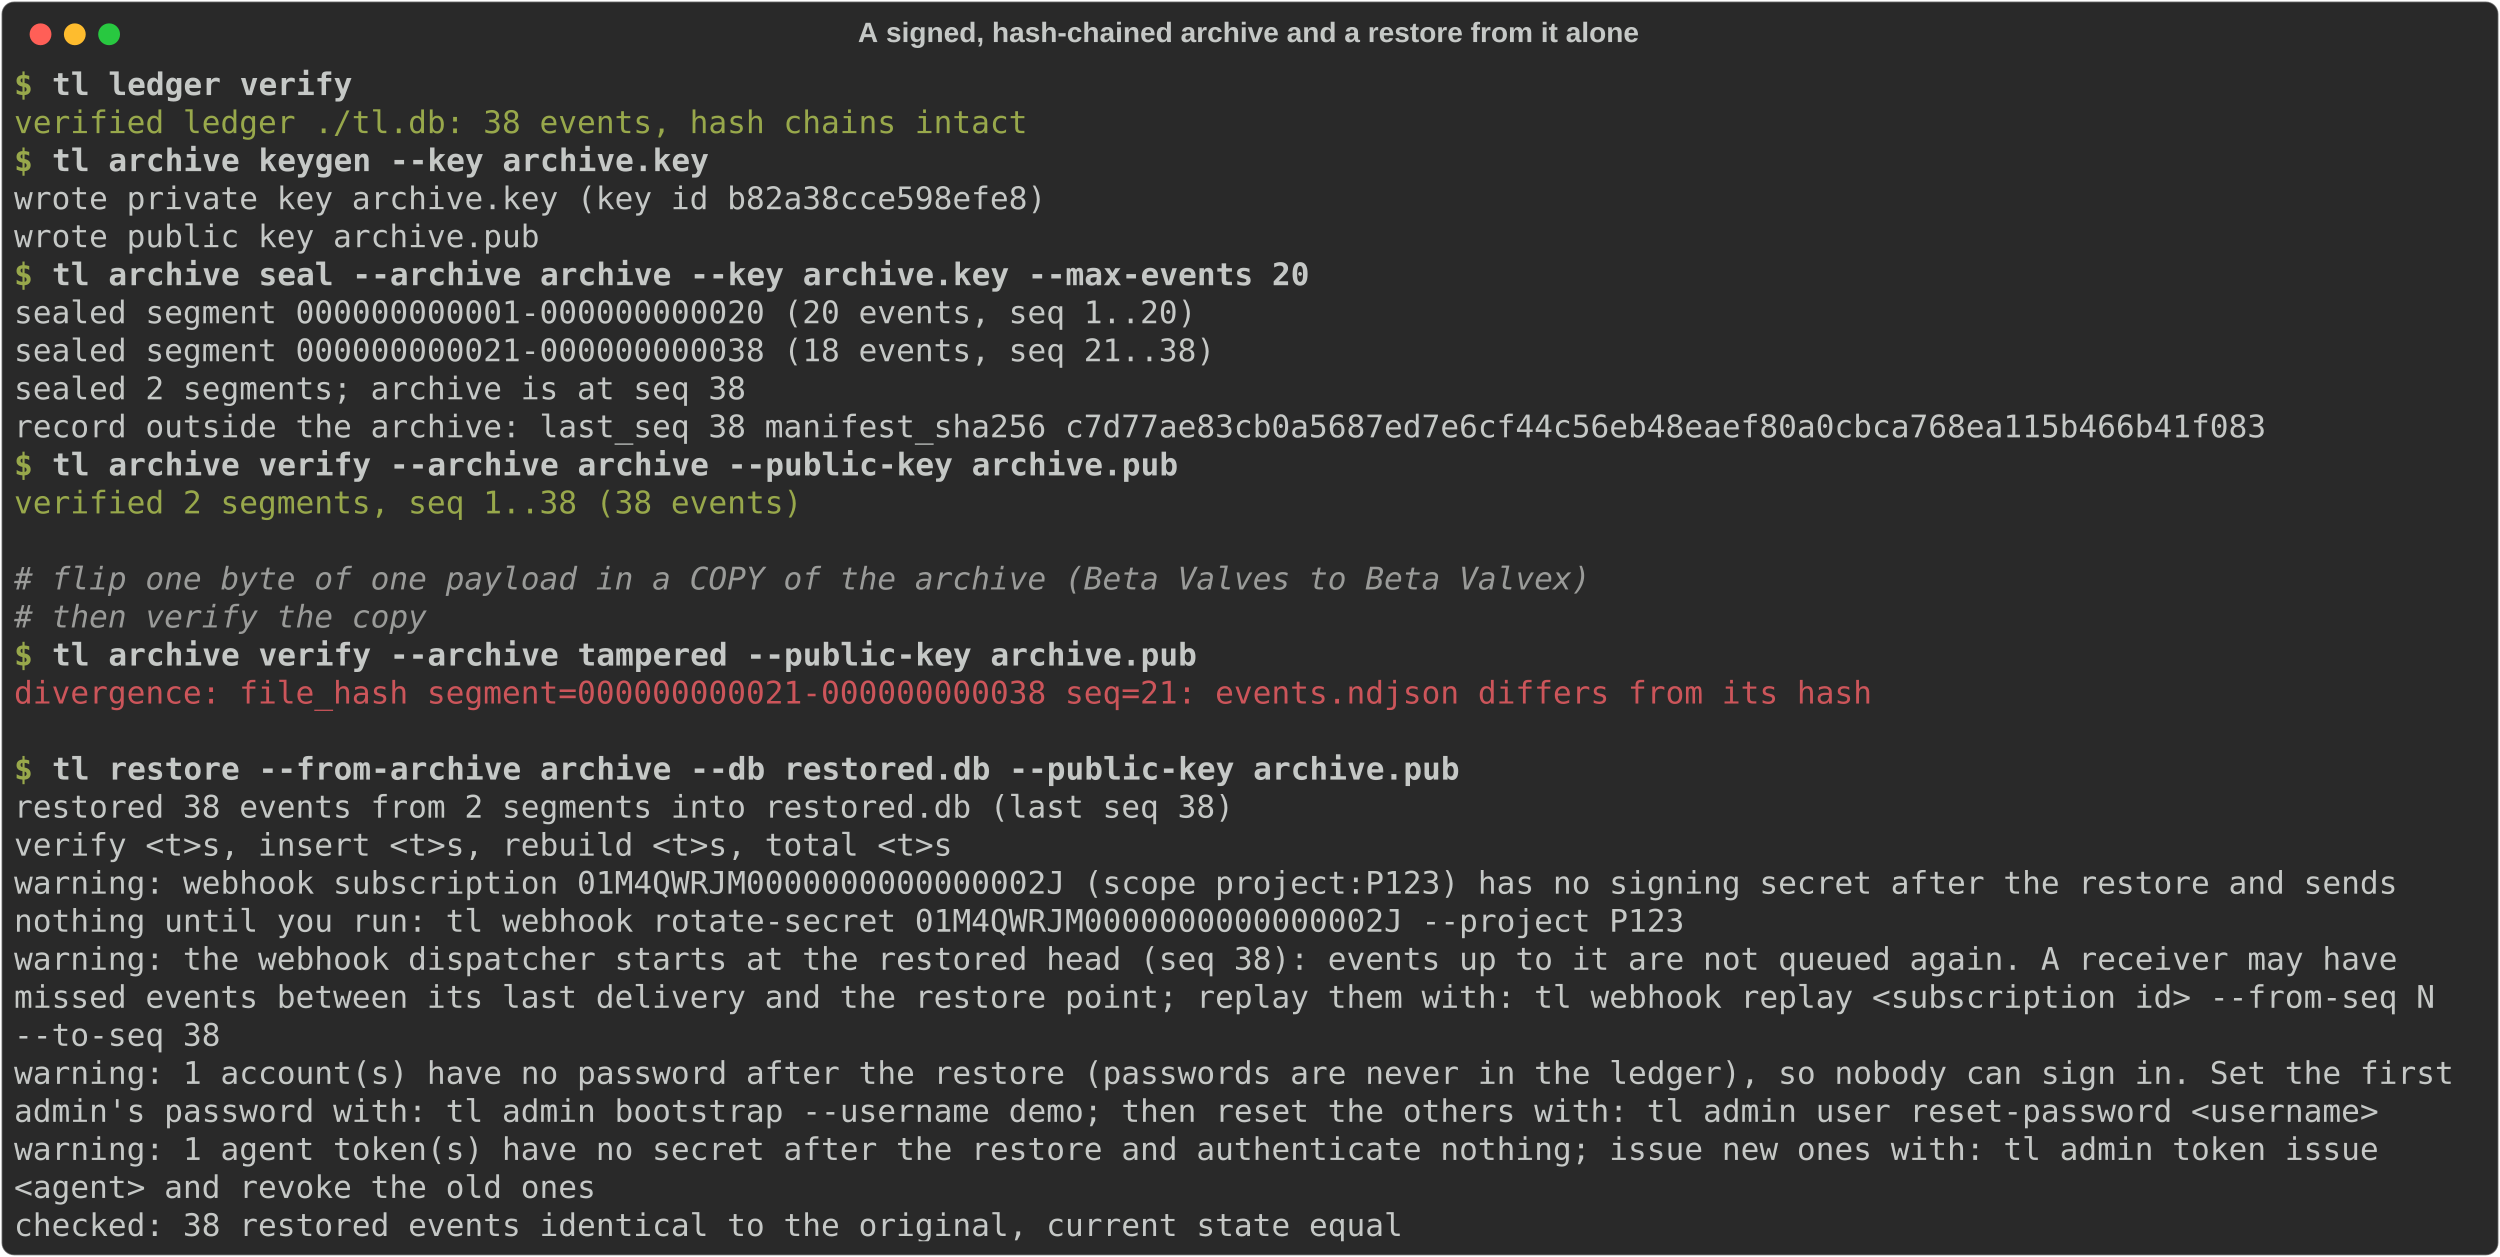
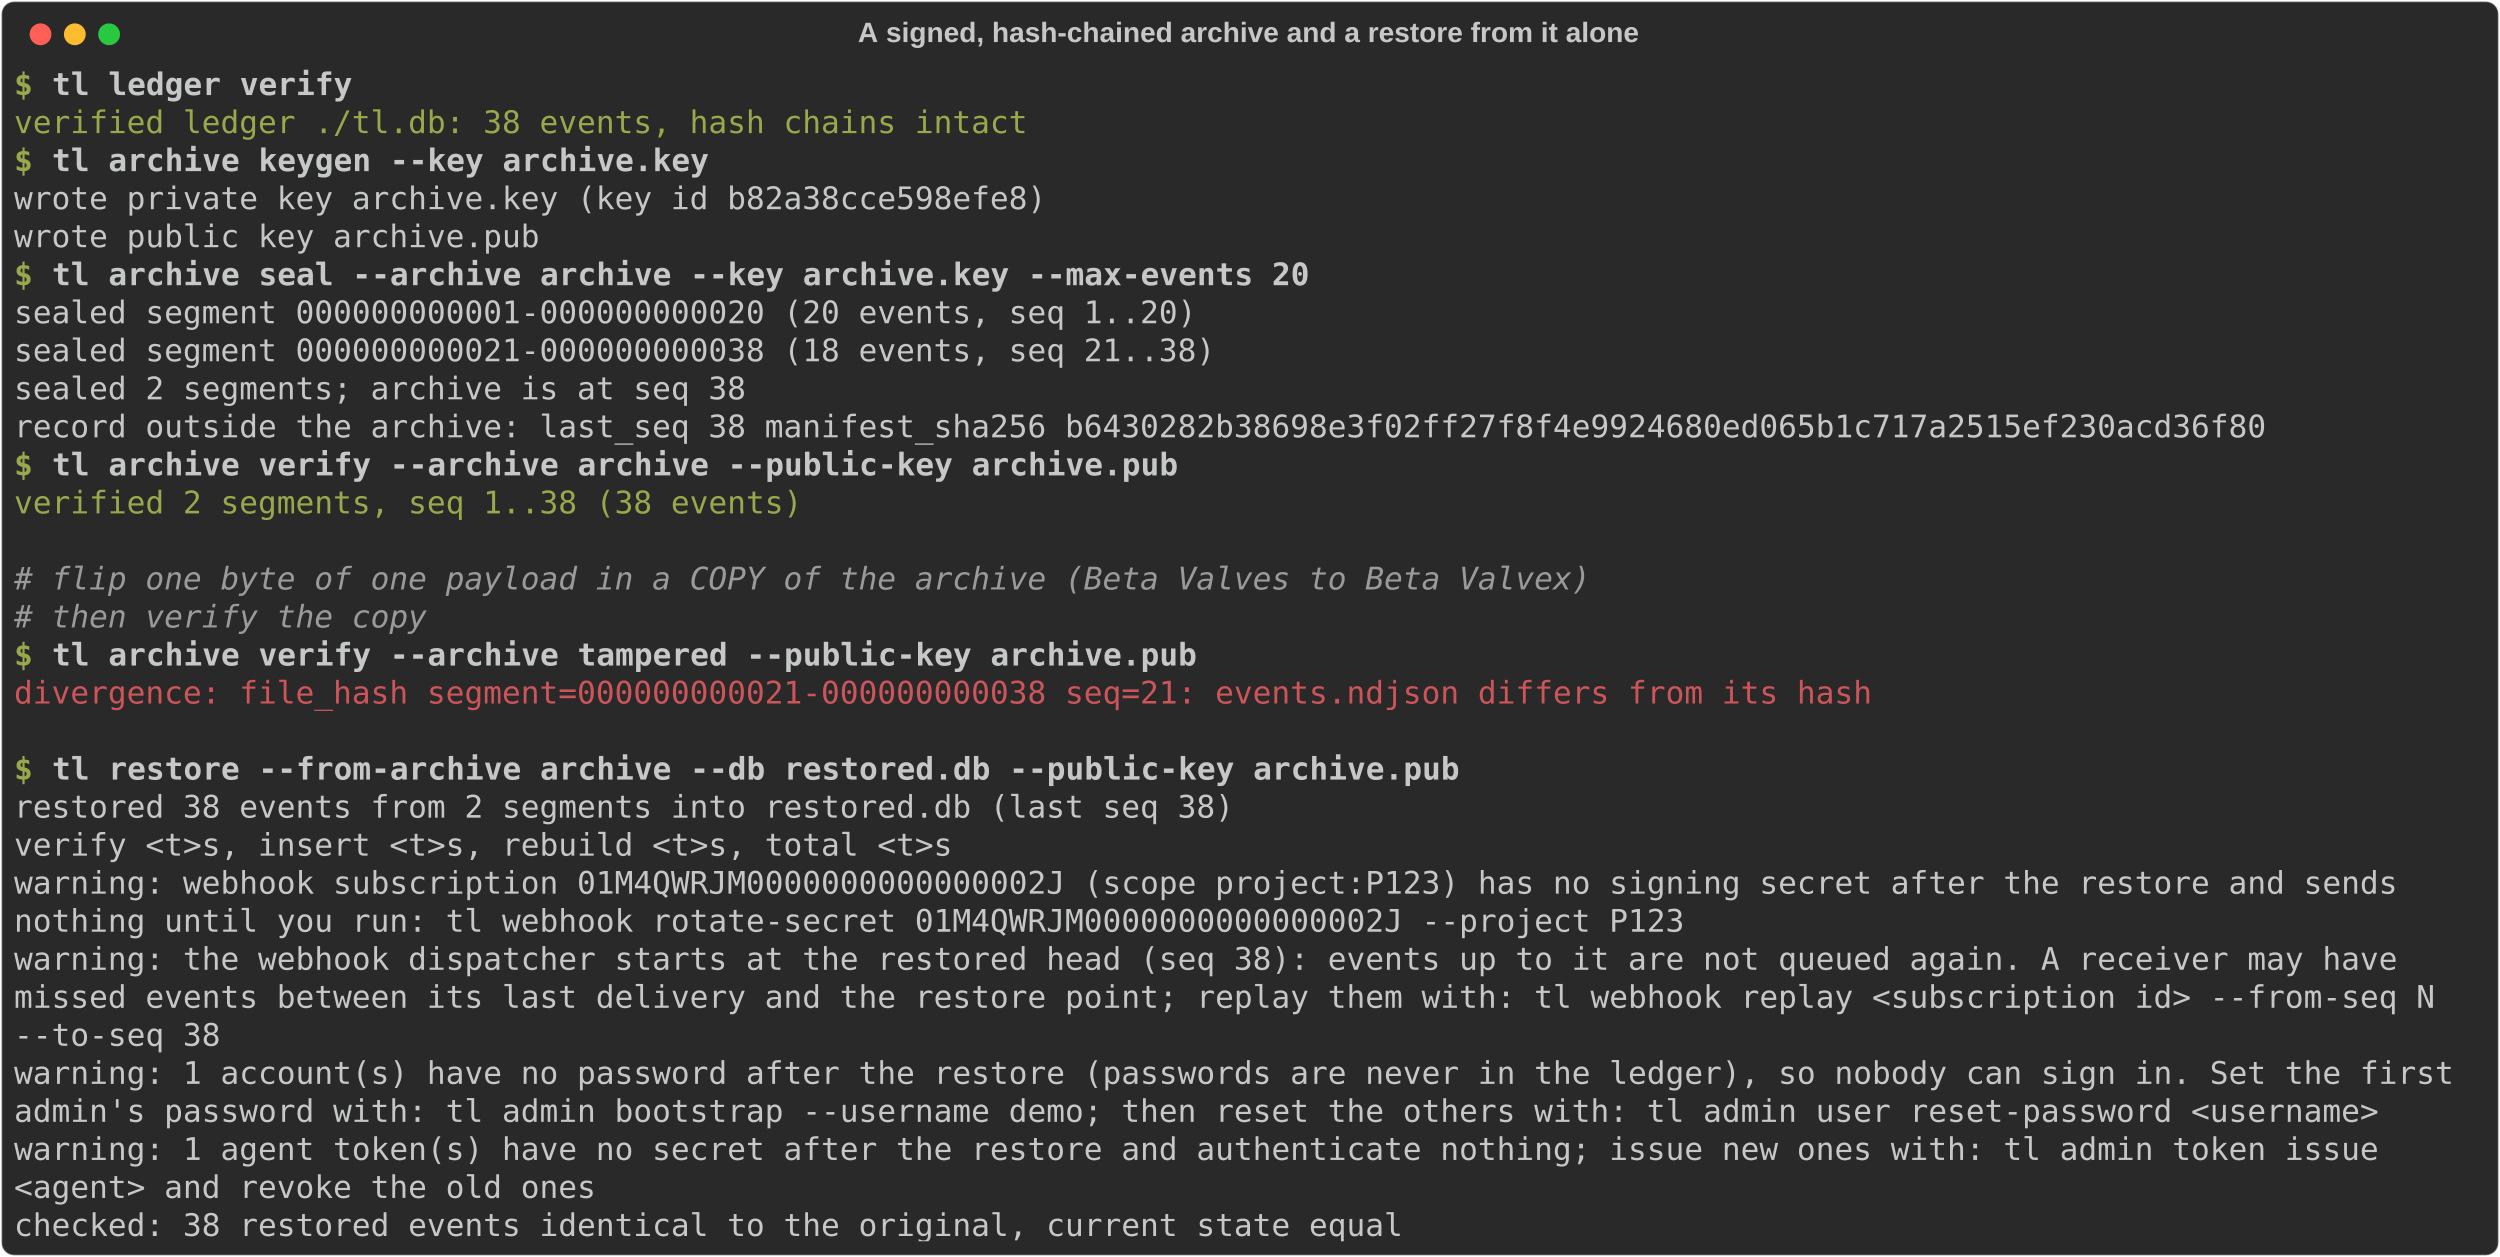
<svg xmlns="http://www.w3.org/2000/svg" class="rich-terminal" viewBox="0 0 1604 806.4">
  <style>

    
    

-     .terminal-2572288217-matrix {
+     .terminal-3208642334-matrix {
        font-family: Fira Code, monospace;
        font-size: 20px;
        line-height: 24.4px;
        font-variant-east-asian: full-width;
    }

-     .terminal-2572288217-title {
+     .terminal-3208642334-title {
        font-size: 18px;
        font-weight: bold;
        font-family: arial;
    }

-     .terminal-2572288217-r1 { fill: #98a84b;font-weight: bold }
- .terminal-2572288217-r2 { fill: #c5c8c6;font-weight: bold }
- .terminal-2572288217-r3 { fill: #c5c8c6 }
- .terminal-2572288217-r4 { fill: #98a84b }
- .terminal-2572288217-r5 { fill: #9a9b99;font-style: italic; }
- .terminal-2572288217-r6 { fill: #cc555a }
+     .terminal-3208642334-r1 { fill: #98a84b;font-weight: bold }
+ .terminal-3208642334-r2 { fill: #c5c8c6;font-weight: bold }
+ .terminal-3208642334-r3 { fill: #c5c8c6 }
+ .terminal-3208642334-r4 { fill: #98a84b }
+ .terminal-3208642334-r5 { fill: #9a9b99;font-style: italic; }
+ .terminal-3208642334-r6 { fill: #cc555a }
    </style>
  <defs>
-     <clipPath id="terminal-2572288217-clip-terminal">
+     <clipPath id="terminal-3208642334-clip-terminal">
      <rect x="0" y="0" width="1585.0" height="755.4" />
    </clipPath>
-     <clipPath id="terminal-2572288217-line-0">
+     <clipPath id="terminal-3208642334-line-0">
      <rect x="0" y="1.5" width="1586" height="24.65" />
    </clipPath>
-     <clipPath id="terminal-2572288217-line-1">
+     <clipPath id="terminal-3208642334-line-1">
      <rect x="0" y="25.9" width="1586" height="24.65" />
    </clipPath>
-     <clipPath id="terminal-2572288217-line-2">
+     <clipPath id="terminal-3208642334-line-2">
      <rect x="0" y="50.3" width="1586" height="24.65" />
    </clipPath>
-     <clipPath id="terminal-2572288217-line-3">
+     <clipPath id="terminal-3208642334-line-3">
      <rect x="0" y="74.7" width="1586" height="24.65" />
    </clipPath>
-     <clipPath id="terminal-2572288217-line-4">
+     <clipPath id="terminal-3208642334-line-4">
      <rect x="0" y="99.1" width="1586" height="24.65" />
    </clipPath>
-     <clipPath id="terminal-2572288217-line-5">
+     <clipPath id="terminal-3208642334-line-5">
      <rect x="0" y="123.5" width="1586" height="24.65" />
    </clipPath>
-     <clipPath id="terminal-2572288217-line-6">
+     <clipPath id="terminal-3208642334-line-6">
      <rect x="0" y="147.9" width="1586" height="24.65" />
    </clipPath>
-     <clipPath id="terminal-2572288217-line-7">
+     <clipPath id="terminal-3208642334-line-7">
      <rect x="0" y="172.3" width="1586" height="24.65" />
    </clipPath>
-     <clipPath id="terminal-2572288217-line-8">
+     <clipPath id="terminal-3208642334-line-8">
      <rect x="0" y="196.7" width="1586" height="24.65" />
    </clipPath>
-     <clipPath id="terminal-2572288217-line-9">
+     <clipPath id="terminal-3208642334-line-9">
      <rect x="0" y="221.1" width="1586" height="24.65" />
    </clipPath>
-     <clipPath id="terminal-2572288217-line-10">
+     <clipPath id="terminal-3208642334-line-10">
      <rect x="0" y="245.5" width="1586" height="24.65" />
    </clipPath>
-     <clipPath id="terminal-2572288217-line-11">
+     <clipPath id="terminal-3208642334-line-11">
      <rect x="0" y="269.9" width="1586" height="24.65" />
    </clipPath>
-     <clipPath id="terminal-2572288217-line-12">
+     <clipPath id="terminal-3208642334-line-12">
      <rect x="0" y="294.3" width="1586" height="24.65" />
    </clipPath>
-     <clipPath id="terminal-2572288217-line-13">
+     <clipPath id="terminal-3208642334-line-13">
      <rect x="0" y="318.7" width="1586" height="24.65" />
    </clipPath>
-     <clipPath id="terminal-2572288217-line-14">
+     <clipPath id="terminal-3208642334-line-14">
      <rect x="0" y="343.1" width="1586" height="24.65" />
    </clipPath>
-     <clipPath id="terminal-2572288217-line-15">
+     <clipPath id="terminal-3208642334-line-15">
      <rect x="0" y="367.5" width="1586" height="24.65" />
    </clipPath>
-     <clipPath id="terminal-2572288217-line-16">
+     <clipPath id="terminal-3208642334-line-16">
      <rect x="0" y="391.9" width="1586" height="24.65" />
    </clipPath>
-     <clipPath id="terminal-2572288217-line-17">
+     <clipPath id="terminal-3208642334-line-17">
      <rect x="0" y="416.3" width="1586" height="24.65" />
    </clipPath>
-     <clipPath id="terminal-2572288217-line-18">
+     <clipPath id="terminal-3208642334-line-18">
      <rect x="0" y="440.7" width="1586" height="24.65" />
    </clipPath>
-     <clipPath id="terminal-2572288217-line-19">
+     <clipPath id="terminal-3208642334-line-19">
      <rect x="0" y="465.1" width="1586" height="24.65" />
    </clipPath>
-     <clipPath id="terminal-2572288217-line-20">
+     <clipPath id="terminal-3208642334-line-20">
      <rect x="0" y="489.5" width="1586" height="24.65" />
    </clipPath>
-     <clipPath id="terminal-2572288217-line-21">
+     <clipPath id="terminal-3208642334-line-21">
      <rect x="0" y="513.9" width="1586" height="24.65" />
    </clipPath>
-     <clipPath id="terminal-2572288217-line-22">
+     <clipPath id="terminal-3208642334-line-22">
      <rect x="0" y="538.3" width="1586" height="24.65" />
    </clipPath>
-     <clipPath id="terminal-2572288217-line-23">
+     <clipPath id="terminal-3208642334-line-23">
      <rect x="0" y="562.7" width="1586" height="24.65" />
    </clipPath>
-     <clipPath id="terminal-2572288217-line-24">
+     <clipPath id="terminal-3208642334-line-24">
      <rect x="0" y="587.1" width="1586" height="24.65" />
    </clipPath>
-     <clipPath id="terminal-2572288217-line-25">
+     <clipPath id="terminal-3208642334-line-25">
      <rect x="0" y="611.5" width="1586" height="24.65" />
    </clipPath>
-     <clipPath id="terminal-2572288217-line-26">
+     <clipPath id="terminal-3208642334-line-26">
      <rect x="0" y="635.9" width="1586" height="24.65" />
    </clipPath>
-     <clipPath id="terminal-2572288217-line-27">
+     <clipPath id="terminal-3208642334-line-27">
      <rect x="0" y="660.3" width="1586" height="24.65" />
    </clipPath>
-     <clipPath id="terminal-2572288217-line-28">
+     <clipPath id="terminal-3208642334-line-28">
      <rect x="0" y="684.7" width="1586" height="24.65" />
    </clipPath>
-     <clipPath id="terminal-2572288217-line-29">
+     <clipPath id="terminal-3208642334-line-29">
      <rect x="0" y="709.1" width="1586" height="24.65" />
    </clipPath>
  </defs>
  <rect fill="#292929" stroke="rgba(255,255,255,0.35)" stroke-width="1" x="1" y="1" width="1602" height="804.4" rx="8" />
-   <text class="terminal-2572288217-title" fill="#c5c8c6" text-anchor="middle" x="801" y="27">A signed, hash-chained archive and a restore from it alone</text>
+   <text class="terminal-3208642334-title" fill="#c5c8c6" text-anchor="middle" x="801" y="27">A signed, hash-chained archive and a restore from it alone</text>
  <g transform="translate(26,22)">
    <circle cx="0" cy="0" r="7" fill="#ff5f57" />
    <circle cx="22" cy="0" r="7" fill="#febc2e" />
    <circle cx="44" cy="0" r="7" fill="#28c840" />
  </g>
-   <g transform="translate(9, 41)" clip-path="url(#terminal-2572288217-clip-terminal)">
-     <g class="terminal-2572288217-matrix">
-       <text class="terminal-2572288217-r1" x="0" y="20" textLength="24.4" clip-path="url(#terminal-2572288217-line-0)">$ </text>
-       <text class="terminal-2572288217-r2" x="24.4" y="20" textLength="195.2" clip-path="url(#terminal-2572288217-line-0)">tl ledger verify</text>
-       <text class="terminal-2572288217-r3" x="1586" y="20" textLength="12.2" clip-path="url(#terminal-2572288217-line-0)">
- </text>
-       <text class="terminal-2572288217-r4" x="0" y="44.4" textLength="658.8" clip-path="url(#terminal-2572288217-line-1)">verified ledger ./tl.db: 38 events, hash chains intact</text>
-       <text class="terminal-2572288217-r3" x="1586" y="44.4" textLength="12.2" clip-path="url(#terminal-2572288217-line-1)">
- </text>
-       <text class="terminal-2572288217-r1" x="0" y="68.8" textLength="24.4" clip-path="url(#terminal-2572288217-line-2)">$ </text>
-       <text class="terminal-2572288217-r2" x="24.4" y="68.8" textLength="427" clip-path="url(#terminal-2572288217-line-2)">tl archive keygen --key archive.key</text>
-       <text class="terminal-2572288217-r3" x="1586" y="68.8" textLength="12.2" clip-path="url(#terminal-2572288217-line-2)">
- </text>
-       <text class="terminal-2572288217-r3" x="0" y="93.2" textLength="671" clip-path="url(#terminal-2572288217-line-3)">wrote private key archive.key (key id b82a38cce598efe8)</text>
-       <text class="terminal-2572288217-r3" x="1586" y="93.2" textLength="12.2" clip-path="url(#terminal-2572288217-line-3)">
- </text>
-       <text class="terminal-2572288217-r3" x="0" y="117.6" textLength="341.6" clip-path="url(#terminal-2572288217-line-4)">wrote public key archive.pub</text>
-       <text class="terminal-2572288217-r3" x="1586" y="117.6" textLength="12.2" clip-path="url(#terminal-2572288217-line-4)">
- </text>
-       <text class="terminal-2572288217-r1" x="0" y="142" textLength="24.4" clip-path="url(#terminal-2572288217-line-5)">$ </text>
-       <text class="terminal-2572288217-r2" x="24.4" y="142" textLength="817.4" clip-path="url(#terminal-2572288217-line-5)">tl archive seal --archive archive --key archive.key --max-events 20</text>
-       <text class="terminal-2572288217-r3" x="1586" y="142" textLength="12.2" clip-path="url(#terminal-2572288217-line-5)">
- </text>
-       <text class="terminal-2572288217-r3" x="0" y="166.4" textLength="768.6" clip-path="url(#terminal-2572288217-line-6)">sealed segment 000000000001-000000000020 (20 events, seq 1..20)</text>
-       <text class="terminal-2572288217-r3" x="1586" y="166.4" textLength="12.2" clip-path="url(#terminal-2572288217-line-6)">
- </text>
-       <text class="terminal-2572288217-r3" x="0" y="190.8" textLength="780.8" clip-path="url(#terminal-2572288217-line-7)">sealed segment 000000000021-000000000038 (18 events, seq 21..38)</text>
-       <text class="terminal-2572288217-r3" x="1586" y="190.8" textLength="12.2" clip-path="url(#terminal-2572288217-line-7)">
- </text>
-       <text class="terminal-2572288217-r3" x="0" y="215.2" textLength="475.8" clip-path="url(#terminal-2572288217-line-8)">sealed 2 segments; archive is at seq 38</text>
-       <text class="terminal-2572288217-r3" x="1586" y="215.2" textLength="12.2" clip-path="url(#terminal-2572288217-line-8)">
- </text>
-       <text class="terminal-2572288217-r3" x="0" y="239.6" textLength="1464" clip-path="url(#terminal-2572288217-line-9)">record outside the archive: last_seq 38 manifest_sha256 c7d77ae83cb0a5687ed7e6cf44c56eb48eaef80a0cbca768ea115b466b41f083</text>
-       <text class="terminal-2572288217-r3" x="1586" y="239.6" textLength="12.2" clip-path="url(#terminal-2572288217-line-9)">
- </text>
-       <text class="terminal-2572288217-r1" x="0" y="264" textLength="24.4" clip-path="url(#terminal-2572288217-line-10)">$ </text>
-       <text class="terminal-2572288217-r2" x="24.4" y="264" textLength="732" clip-path="url(#terminal-2572288217-line-10)">tl archive verify --archive archive --public-key archive.pub</text>
-       <text class="terminal-2572288217-r3" x="1586" y="264" textLength="12.2" clip-path="url(#terminal-2572288217-line-10)">
- </text>
-       <text class="terminal-2572288217-r4" x="0" y="288.4" textLength="512.4" clip-path="url(#terminal-2572288217-line-11)">verified 2 segments, seq 1..38 (38 events)</text>
-       <text class="terminal-2572288217-r3" x="1586" y="288.4" textLength="12.2" clip-path="url(#terminal-2572288217-line-11)">
- </text>
-       <text class="terminal-2572288217-r3" x="1586" y="312.8" textLength="12.2" clip-path="url(#terminal-2572288217-line-12)">
- </text>
-       <text class="terminal-2572288217-r5" x="0" y="337.2" textLength="1024.8" clip-path="url(#terminal-2572288217-line-13)"># flip one byte of one payload in a COPY of the archive (Beta Valves to Beta Valvex)</text>
-       <text class="terminal-2572288217-r3" x="1586" y="337.2" textLength="12.2" clip-path="url(#terminal-2572288217-line-13)">
- </text>
-       <text class="terminal-2572288217-r5" x="0" y="361.6" textLength="268.4" clip-path="url(#terminal-2572288217-line-14)"># then verify the copy</text>
-       <text class="terminal-2572288217-r3" x="1586" y="361.6" textLength="12.2" clip-path="url(#terminal-2572288217-line-14)">
- </text>
-       <text class="terminal-2572288217-r1" x="0" y="386" textLength="24.4" clip-path="url(#terminal-2572288217-line-15)">$ </text>
-       <text class="terminal-2572288217-r2" x="24.4" y="386" textLength="744.2" clip-path="url(#terminal-2572288217-line-15)">tl archive verify --archive tampered --public-key archive.pub</text>
-       <text class="terminal-2572288217-r3" x="1586" y="386" textLength="12.2" clip-path="url(#terminal-2572288217-line-15)">
- </text>
-       <text class="terminal-2572288217-r6" x="0" y="410.4" textLength="1207.8" clip-path="url(#terminal-2572288217-line-16)">divergence: file_hash segment=000000000021-000000000038 seq=21: events.ndjson differs from its hash</text>
-       <text class="terminal-2572288217-r3" x="1586" y="410.4" textLength="12.2" clip-path="url(#terminal-2572288217-line-16)">
- </text>
-       <text class="terminal-2572288217-r3" x="1586" y="434.8" textLength="12.2" clip-path="url(#terminal-2572288217-line-17)">
- </text>
-       <text class="terminal-2572288217-r1" x="0" y="459.2" textLength="24.4" clip-path="url(#terminal-2572288217-line-18)">$ </text>
-       <text class="terminal-2572288217-r2" x="24.4" y="459.2" textLength="915" clip-path="url(#terminal-2572288217-line-18)">tl restore --from-archive archive --db restored.db --public-key archive.pub</text>
-       <text class="terminal-2572288217-r3" x="1586" y="459.2" textLength="12.2" clip-path="url(#terminal-2572288217-line-18)">
- </text>
-       <text class="terminal-2572288217-r3" x="0" y="483.6" textLength="793" clip-path="url(#terminal-2572288217-line-19)">restored 38 events from 2 segments into restored.db (last seq 38)</text>
-       <text class="terminal-2572288217-r3" x="1586" y="483.6" textLength="12.2" clip-path="url(#terminal-2572288217-line-19)">
- </text>
-       <text class="terminal-2572288217-r3" x="0" y="508" textLength="610" clip-path="url(#terminal-2572288217-line-20)">verify &lt;t&gt;s, insert &lt;t&gt;s, rebuild &lt;t&gt;s, total &lt;t&gt;s</text>
-       <text class="terminal-2572288217-r3" x="1586" y="508" textLength="12.2" clip-path="url(#terminal-2572288217-line-20)">
- </text>
-       <text class="terminal-2572288217-r3" x="0" y="532.4" textLength="1561.6" clip-path="url(#terminal-2572288217-line-21)">warning: webhook subscription 01M4QWRJM0000000000000002J (scope project:P123) has no signing secret after the restore and sends </text>
-       <text class="terminal-2572288217-r3" x="1586" y="532.4" textLength="12.2" clip-path="url(#terminal-2572288217-line-21)">
- </text>
-       <text class="terminal-2572288217-r3" x="0" y="556.8" textLength="1085.8" clip-path="url(#terminal-2572288217-line-22)">nothing until you run: tl webhook rotate-secret 01M4QWRJM0000000000000002J --project P123</text>
-       <text class="terminal-2572288217-r3" x="1586" y="556.8" textLength="12.2" clip-path="url(#terminal-2572288217-line-22)">
- </text>
-       <text class="terminal-2572288217-r3" x="0" y="581.2" textLength="1561.6" clip-path="url(#terminal-2572288217-line-23)">warning: the webhook dispatcher starts at the restored head (seq 38): events up to it are not queued again. A receiver may have </text>
-       <text class="terminal-2572288217-r3" x="1586" y="581.2" textLength="12.2" clip-path="url(#terminal-2572288217-line-23)">
- </text>
-       <text class="terminal-2572288217-r3" x="0" y="605.6" textLength="1586" clip-path="url(#terminal-2572288217-line-24)">missed events between its last delivery and the restore point; replay them with: tl webhook replay &lt;subscription id&gt; --from-seq N </text>
-       <text class="terminal-2572288217-r3" x="1586" y="605.6" textLength="12.2" clip-path="url(#terminal-2572288217-line-24)">
- </text>
-       <text class="terminal-2572288217-r3" x="0" y="630" textLength="134.2" clip-path="url(#terminal-2572288217-line-25)">--to-seq 38</text>
-       <text class="terminal-2572288217-r3" x="1586" y="630" textLength="12.2" clip-path="url(#terminal-2572288217-line-25)">
- </text>
-       <text class="terminal-2572288217-r3" x="0" y="654.4" textLength="1586" clip-path="url(#terminal-2572288217-line-26)">warning: 1 account(s) have no password after the restore (passwords are never in the ledger), so nobody can sign in. Set the first</text>
-       <text class="terminal-2572288217-r3" x="1586" y="654.4" textLength="12.2" clip-path="url(#terminal-2572288217-line-26)">
- </text>
-       <text class="terminal-2572288217-r3" x="0" y="678.8" textLength="1537.2" clip-path="url(#terminal-2572288217-line-27)">admin's password with: tl admin bootstrap --username demo; then reset the others with: tl admin user reset-password &lt;username&gt;</text>
-       <text class="terminal-2572288217-r3" x="1586" y="678.8" textLength="12.2" clip-path="url(#terminal-2572288217-line-27)">
- </text>
-       <text class="terminal-2572288217-r3" x="0" y="703.2" textLength="1549.4" clip-path="url(#terminal-2572288217-line-28)">warning: 1 agent token(s) have no secret after the restore and authenticate nothing; issue new ones with: tl admin token issue </text>
-       <text class="terminal-2572288217-r3" x="1586" y="703.2" textLength="12.2" clip-path="url(#terminal-2572288217-line-28)">
- </text>
-       <text class="terminal-2572288217-r3" x="0" y="727.6" textLength="378.2" clip-path="url(#terminal-2572288217-line-29)">&lt;agent&gt; and revoke the old ones</text>
-       <text class="terminal-2572288217-r3" x="1586" y="727.6" textLength="12.2" clip-path="url(#terminal-2572288217-line-29)">
- </text>
-       <text class="terminal-2572288217-r3" x="0" y="752" textLength="902.8" clip-path="url(#terminal-2572288217-line-30)">checked: 38 restored events identical to the original, current state equal</text>
-       <text class="terminal-2572288217-r3" x="1586" y="752" textLength="12.2" clip-path="url(#terminal-2572288217-line-30)">
+   <g transform="translate(9, 41)" clip-path="url(#terminal-3208642334-clip-terminal)">
+     <g class="terminal-3208642334-matrix">
+       <text class="terminal-3208642334-r1" x="0" y="20" textLength="24.4" clip-path="url(#terminal-3208642334-line-0)">$ </text>
+       <text class="terminal-3208642334-r2" x="24.4" y="20" textLength="195.2" clip-path="url(#terminal-3208642334-line-0)">tl ledger verify</text>
+       <text class="terminal-3208642334-r3" x="1586" y="20" textLength="12.2" clip-path="url(#terminal-3208642334-line-0)">
+ </text>
+       <text class="terminal-3208642334-r4" x="0" y="44.4" textLength="658.8" clip-path="url(#terminal-3208642334-line-1)">verified ledger ./tl.db: 38 events, hash chains intact</text>
+       <text class="terminal-3208642334-r3" x="1586" y="44.4" textLength="12.2" clip-path="url(#terminal-3208642334-line-1)">
+ </text>
+       <text class="terminal-3208642334-r1" x="0" y="68.8" textLength="24.4" clip-path="url(#terminal-3208642334-line-2)">$ </text>
+       <text class="terminal-3208642334-r2" x="24.4" y="68.8" textLength="427" clip-path="url(#terminal-3208642334-line-2)">tl archive keygen --key archive.key</text>
+       <text class="terminal-3208642334-r3" x="1586" y="68.8" textLength="12.2" clip-path="url(#terminal-3208642334-line-2)">
+ </text>
+       <text class="terminal-3208642334-r3" x="0" y="93.2" textLength="671" clip-path="url(#terminal-3208642334-line-3)">wrote private key archive.key (key id b82a38cce598efe8)</text>
+       <text class="terminal-3208642334-r3" x="1586" y="93.2" textLength="12.2" clip-path="url(#terminal-3208642334-line-3)">
+ </text>
+       <text class="terminal-3208642334-r3" x="0" y="117.6" textLength="341.6" clip-path="url(#terminal-3208642334-line-4)">wrote public key archive.pub</text>
+       <text class="terminal-3208642334-r3" x="1586" y="117.6" textLength="12.2" clip-path="url(#terminal-3208642334-line-4)">
+ </text>
+       <text class="terminal-3208642334-r1" x="0" y="142" textLength="24.4" clip-path="url(#terminal-3208642334-line-5)">$ </text>
+       <text class="terminal-3208642334-r2" x="24.4" y="142" textLength="817.4" clip-path="url(#terminal-3208642334-line-5)">tl archive seal --archive archive --key archive.key --max-events 20</text>
+       <text class="terminal-3208642334-r3" x="1586" y="142" textLength="12.2" clip-path="url(#terminal-3208642334-line-5)">
+ </text>
+       <text class="terminal-3208642334-r3" x="0" y="166.4" textLength="768.6" clip-path="url(#terminal-3208642334-line-6)">sealed segment 000000000001-000000000020 (20 events, seq 1..20)</text>
+       <text class="terminal-3208642334-r3" x="1586" y="166.4" textLength="12.2" clip-path="url(#terminal-3208642334-line-6)">
+ </text>
+       <text class="terminal-3208642334-r3" x="0" y="190.8" textLength="780.8" clip-path="url(#terminal-3208642334-line-7)">sealed segment 000000000021-000000000038 (18 events, seq 21..38)</text>
+       <text class="terminal-3208642334-r3" x="1586" y="190.8" textLength="12.2" clip-path="url(#terminal-3208642334-line-7)">
+ </text>
+       <text class="terminal-3208642334-r3" x="0" y="215.2" textLength="475.8" clip-path="url(#terminal-3208642334-line-8)">sealed 2 segments; archive is at seq 38</text>
+       <text class="terminal-3208642334-r3" x="1586" y="215.2" textLength="12.2" clip-path="url(#terminal-3208642334-line-8)">
+ </text>
+       <text class="terminal-3208642334-r3" x="0" y="239.6" textLength="1464" clip-path="url(#terminal-3208642334-line-9)">record outside the archive: last_seq 38 manifest_sha256 b6430282b38698e3f02ff27f8f4e9924680ed065b1c717a2515ef230acd36f80</text>
+       <text class="terminal-3208642334-r3" x="1586" y="239.6" textLength="12.2" clip-path="url(#terminal-3208642334-line-9)">
+ </text>
+       <text class="terminal-3208642334-r1" x="0" y="264" textLength="24.4" clip-path="url(#terminal-3208642334-line-10)">$ </text>
+       <text class="terminal-3208642334-r2" x="24.4" y="264" textLength="732" clip-path="url(#terminal-3208642334-line-10)">tl archive verify --archive archive --public-key archive.pub</text>
+       <text class="terminal-3208642334-r3" x="1586" y="264" textLength="12.2" clip-path="url(#terminal-3208642334-line-10)">
+ </text>
+       <text class="terminal-3208642334-r4" x="0" y="288.4" textLength="512.4" clip-path="url(#terminal-3208642334-line-11)">verified 2 segments, seq 1..38 (38 events)</text>
+       <text class="terminal-3208642334-r3" x="1586" y="288.4" textLength="12.2" clip-path="url(#terminal-3208642334-line-11)">
+ </text>
+       <text class="terminal-3208642334-r3" x="1586" y="312.8" textLength="12.2" clip-path="url(#terminal-3208642334-line-12)">
+ </text>
+       <text class="terminal-3208642334-r5" x="0" y="337.2" textLength="1024.8" clip-path="url(#terminal-3208642334-line-13)"># flip one byte of one payload in a COPY of the archive (Beta Valves to Beta Valvex)</text>
+       <text class="terminal-3208642334-r3" x="1586" y="337.2" textLength="12.2" clip-path="url(#terminal-3208642334-line-13)">
+ </text>
+       <text class="terminal-3208642334-r5" x="0" y="361.6" textLength="268.4" clip-path="url(#terminal-3208642334-line-14)"># then verify the copy</text>
+       <text class="terminal-3208642334-r3" x="1586" y="361.6" textLength="12.2" clip-path="url(#terminal-3208642334-line-14)">
+ </text>
+       <text class="terminal-3208642334-r1" x="0" y="386" textLength="24.4" clip-path="url(#terminal-3208642334-line-15)">$ </text>
+       <text class="terminal-3208642334-r2" x="24.4" y="386" textLength="744.2" clip-path="url(#terminal-3208642334-line-15)">tl archive verify --archive tampered --public-key archive.pub</text>
+       <text class="terminal-3208642334-r3" x="1586" y="386" textLength="12.2" clip-path="url(#terminal-3208642334-line-15)">
+ </text>
+       <text class="terminal-3208642334-r6" x="0" y="410.4" textLength="1207.8" clip-path="url(#terminal-3208642334-line-16)">divergence: file_hash segment=000000000021-000000000038 seq=21: events.ndjson differs from its hash</text>
+       <text class="terminal-3208642334-r3" x="1586" y="410.4" textLength="12.2" clip-path="url(#terminal-3208642334-line-16)">
+ </text>
+       <text class="terminal-3208642334-r3" x="1586" y="434.8" textLength="12.2" clip-path="url(#terminal-3208642334-line-17)">
+ </text>
+       <text class="terminal-3208642334-r1" x="0" y="459.2" textLength="24.4" clip-path="url(#terminal-3208642334-line-18)">$ </text>
+       <text class="terminal-3208642334-r2" x="24.4" y="459.2" textLength="915" clip-path="url(#terminal-3208642334-line-18)">tl restore --from-archive archive --db restored.db --public-key archive.pub</text>
+       <text class="terminal-3208642334-r3" x="1586" y="459.2" textLength="12.2" clip-path="url(#terminal-3208642334-line-18)">
+ </text>
+       <text class="terminal-3208642334-r3" x="0" y="483.6" textLength="793" clip-path="url(#terminal-3208642334-line-19)">restored 38 events from 2 segments into restored.db (last seq 38)</text>
+       <text class="terminal-3208642334-r3" x="1586" y="483.6" textLength="12.2" clip-path="url(#terminal-3208642334-line-19)">
+ </text>
+       <text class="terminal-3208642334-r3" x="0" y="508" textLength="610" clip-path="url(#terminal-3208642334-line-20)">verify &lt;t&gt;s, insert &lt;t&gt;s, rebuild &lt;t&gt;s, total &lt;t&gt;s</text>
+       <text class="terminal-3208642334-r3" x="1586" y="508" textLength="12.2" clip-path="url(#terminal-3208642334-line-20)">
+ </text>
+       <text class="terminal-3208642334-r3" x="0" y="532.4" textLength="1561.6" clip-path="url(#terminal-3208642334-line-21)">warning: webhook subscription 01M4QWRJM0000000000000002J (scope project:P123) has no signing secret after the restore and sends </text>
+       <text class="terminal-3208642334-r3" x="1586" y="532.4" textLength="12.2" clip-path="url(#terminal-3208642334-line-21)">
+ </text>
+       <text class="terminal-3208642334-r3" x="0" y="556.8" textLength="1085.8" clip-path="url(#terminal-3208642334-line-22)">nothing until you run: tl webhook rotate-secret 01M4QWRJM0000000000000002J --project P123</text>
+       <text class="terminal-3208642334-r3" x="1586" y="556.8" textLength="12.2" clip-path="url(#terminal-3208642334-line-22)">
+ </text>
+       <text class="terminal-3208642334-r3" x="0" y="581.2" textLength="1561.6" clip-path="url(#terminal-3208642334-line-23)">warning: the webhook dispatcher starts at the restored head (seq 38): events up to it are not queued again. A receiver may have </text>
+       <text class="terminal-3208642334-r3" x="1586" y="581.2" textLength="12.2" clip-path="url(#terminal-3208642334-line-23)">
+ </text>
+       <text class="terminal-3208642334-r3" x="0" y="605.6" textLength="1586" clip-path="url(#terminal-3208642334-line-24)">missed events between its last delivery and the restore point; replay them with: tl webhook replay &lt;subscription id&gt; --from-seq N </text>
+       <text class="terminal-3208642334-r3" x="1586" y="605.6" textLength="12.2" clip-path="url(#terminal-3208642334-line-24)">
+ </text>
+       <text class="terminal-3208642334-r3" x="0" y="630" textLength="134.2" clip-path="url(#terminal-3208642334-line-25)">--to-seq 38</text>
+       <text class="terminal-3208642334-r3" x="1586" y="630" textLength="12.2" clip-path="url(#terminal-3208642334-line-25)">
+ </text>
+       <text class="terminal-3208642334-r3" x="0" y="654.4" textLength="1586" clip-path="url(#terminal-3208642334-line-26)">warning: 1 account(s) have no password after the restore (passwords are never in the ledger), so nobody can sign in. Set the first</text>
+       <text class="terminal-3208642334-r3" x="1586" y="654.4" textLength="12.2" clip-path="url(#terminal-3208642334-line-26)">
+ </text>
+       <text class="terminal-3208642334-r3" x="0" y="678.8" textLength="1537.2" clip-path="url(#terminal-3208642334-line-27)">admin's password with: tl admin bootstrap --username demo; then reset the others with: tl admin user reset-password &lt;username&gt;</text>
+       <text class="terminal-3208642334-r3" x="1586" y="678.8" textLength="12.2" clip-path="url(#terminal-3208642334-line-27)">
+ </text>
+       <text class="terminal-3208642334-r3" x="0" y="703.2" textLength="1549.4" clip-path="url(#terminal-3208642334-line-28)">warning: 1 agent token(s) have no secret after the restore and authenticate nothing; issue new ones with: tl admin token issue </text>
+       <text class="terminal-3208642334-r3" x="1586" y="703.2" textLength="12.2" clip-path="url(#terminal-3208642334-line-28)">
+ </text>
+       <text class="terminal-3208642334-r3" x="0" y="727.6" textLength="378.2" clip-path="url(#terminal-3208642334-line-29)">&lt;agent&gt; and revoke the old ones</text>
+       <text class="terminal-3208642334-r3" x="1586" y="727.6" textLength="12.2" clip-path="url(#terminal-3208642334-line-29)">
+ </text>
+       <text class="terminal-3208642334-r3" x="0" y="752" textLength="902.8" clip-path="url(#terminal-3208642334-line-30)">checked: 38 restored events identical to the original, current state equal</text>
+       <text class="terminal-3208642334-r3" x="1586" y="752" textLength="12.2" clip-path="url(#terminal-3208642334-line-30)">
</text>
    </g>
  </g>
</svg>
